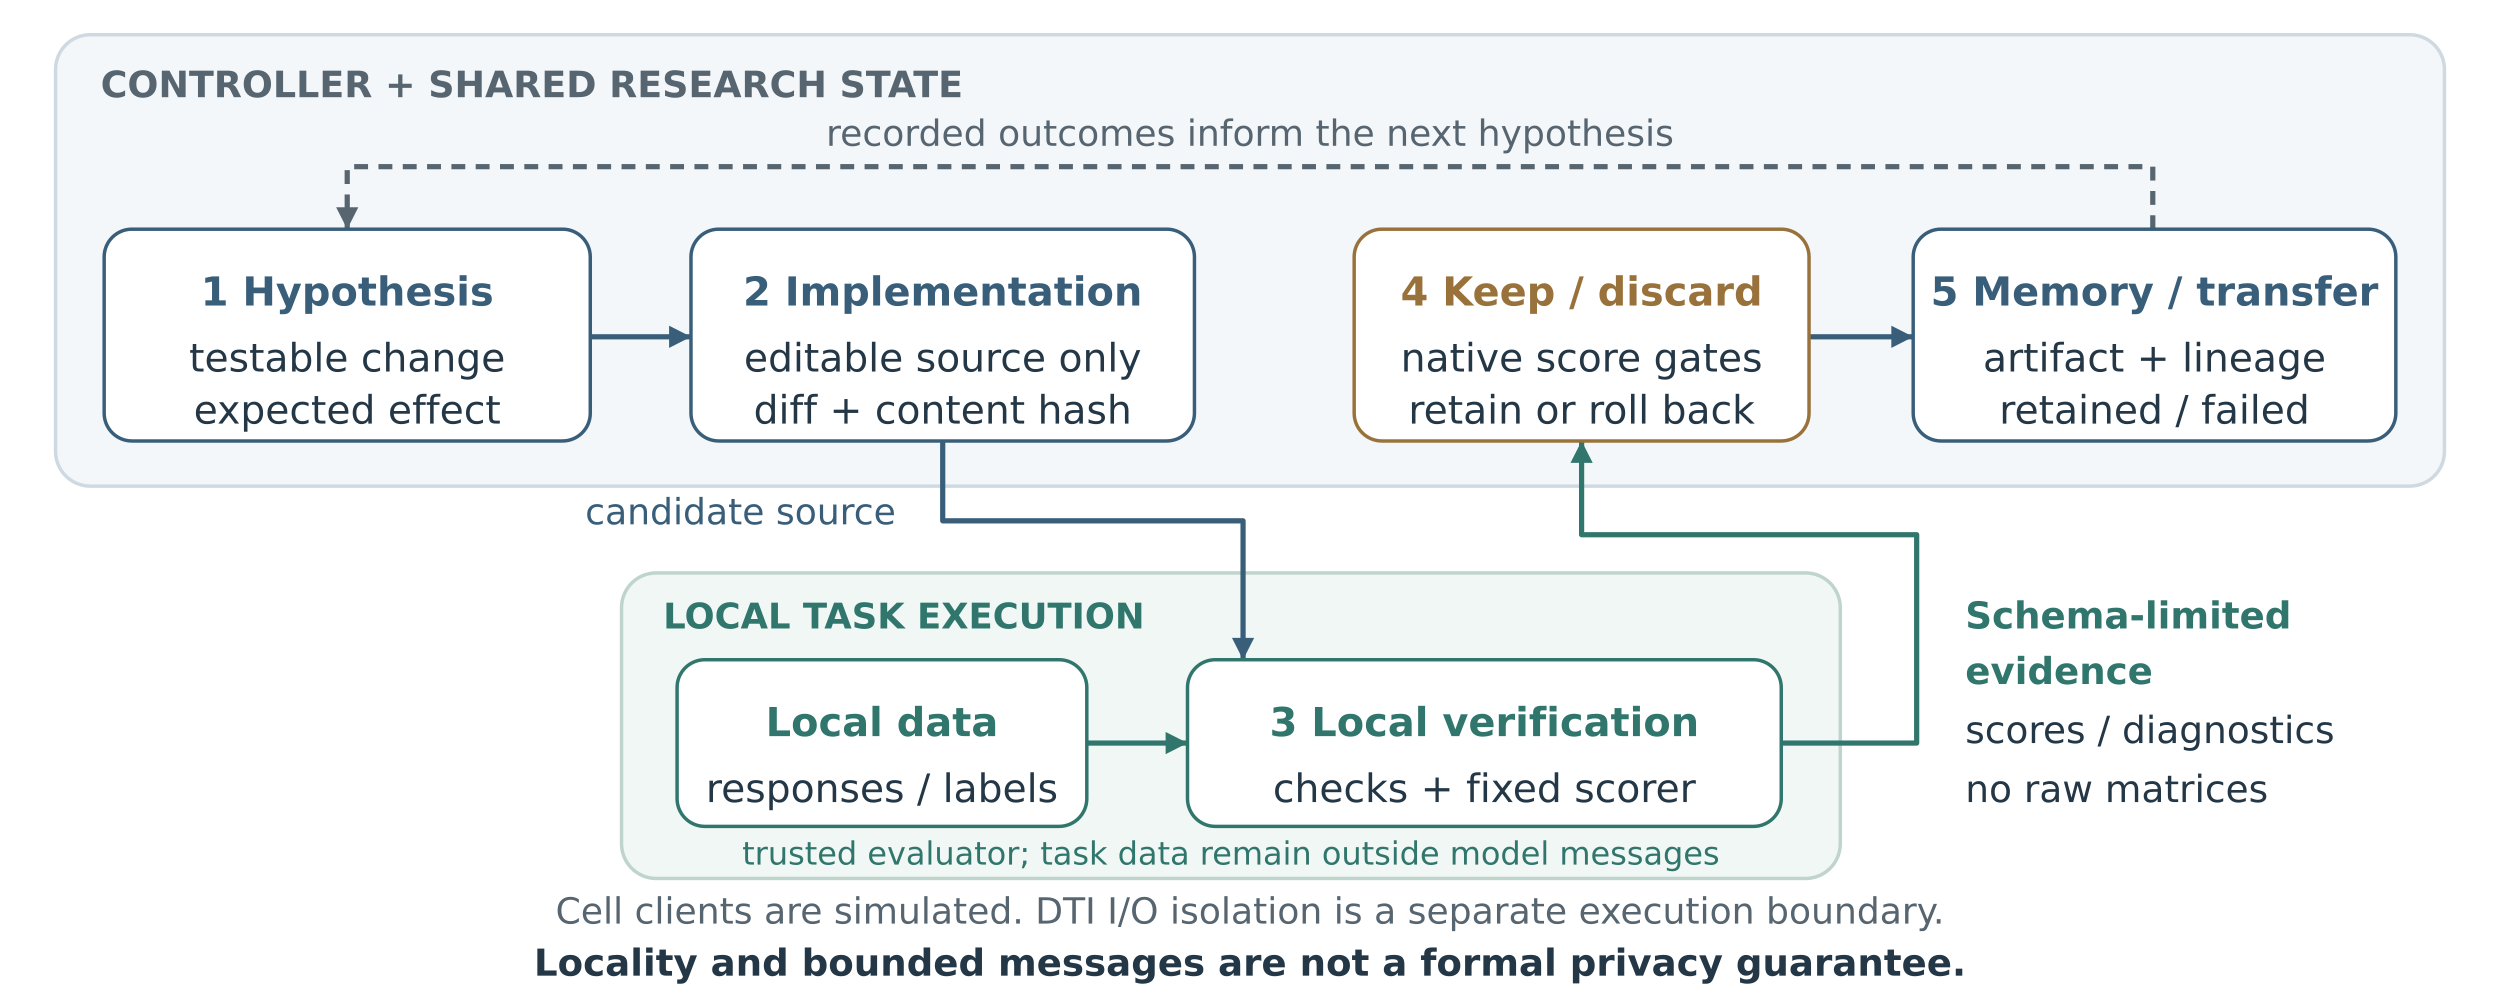
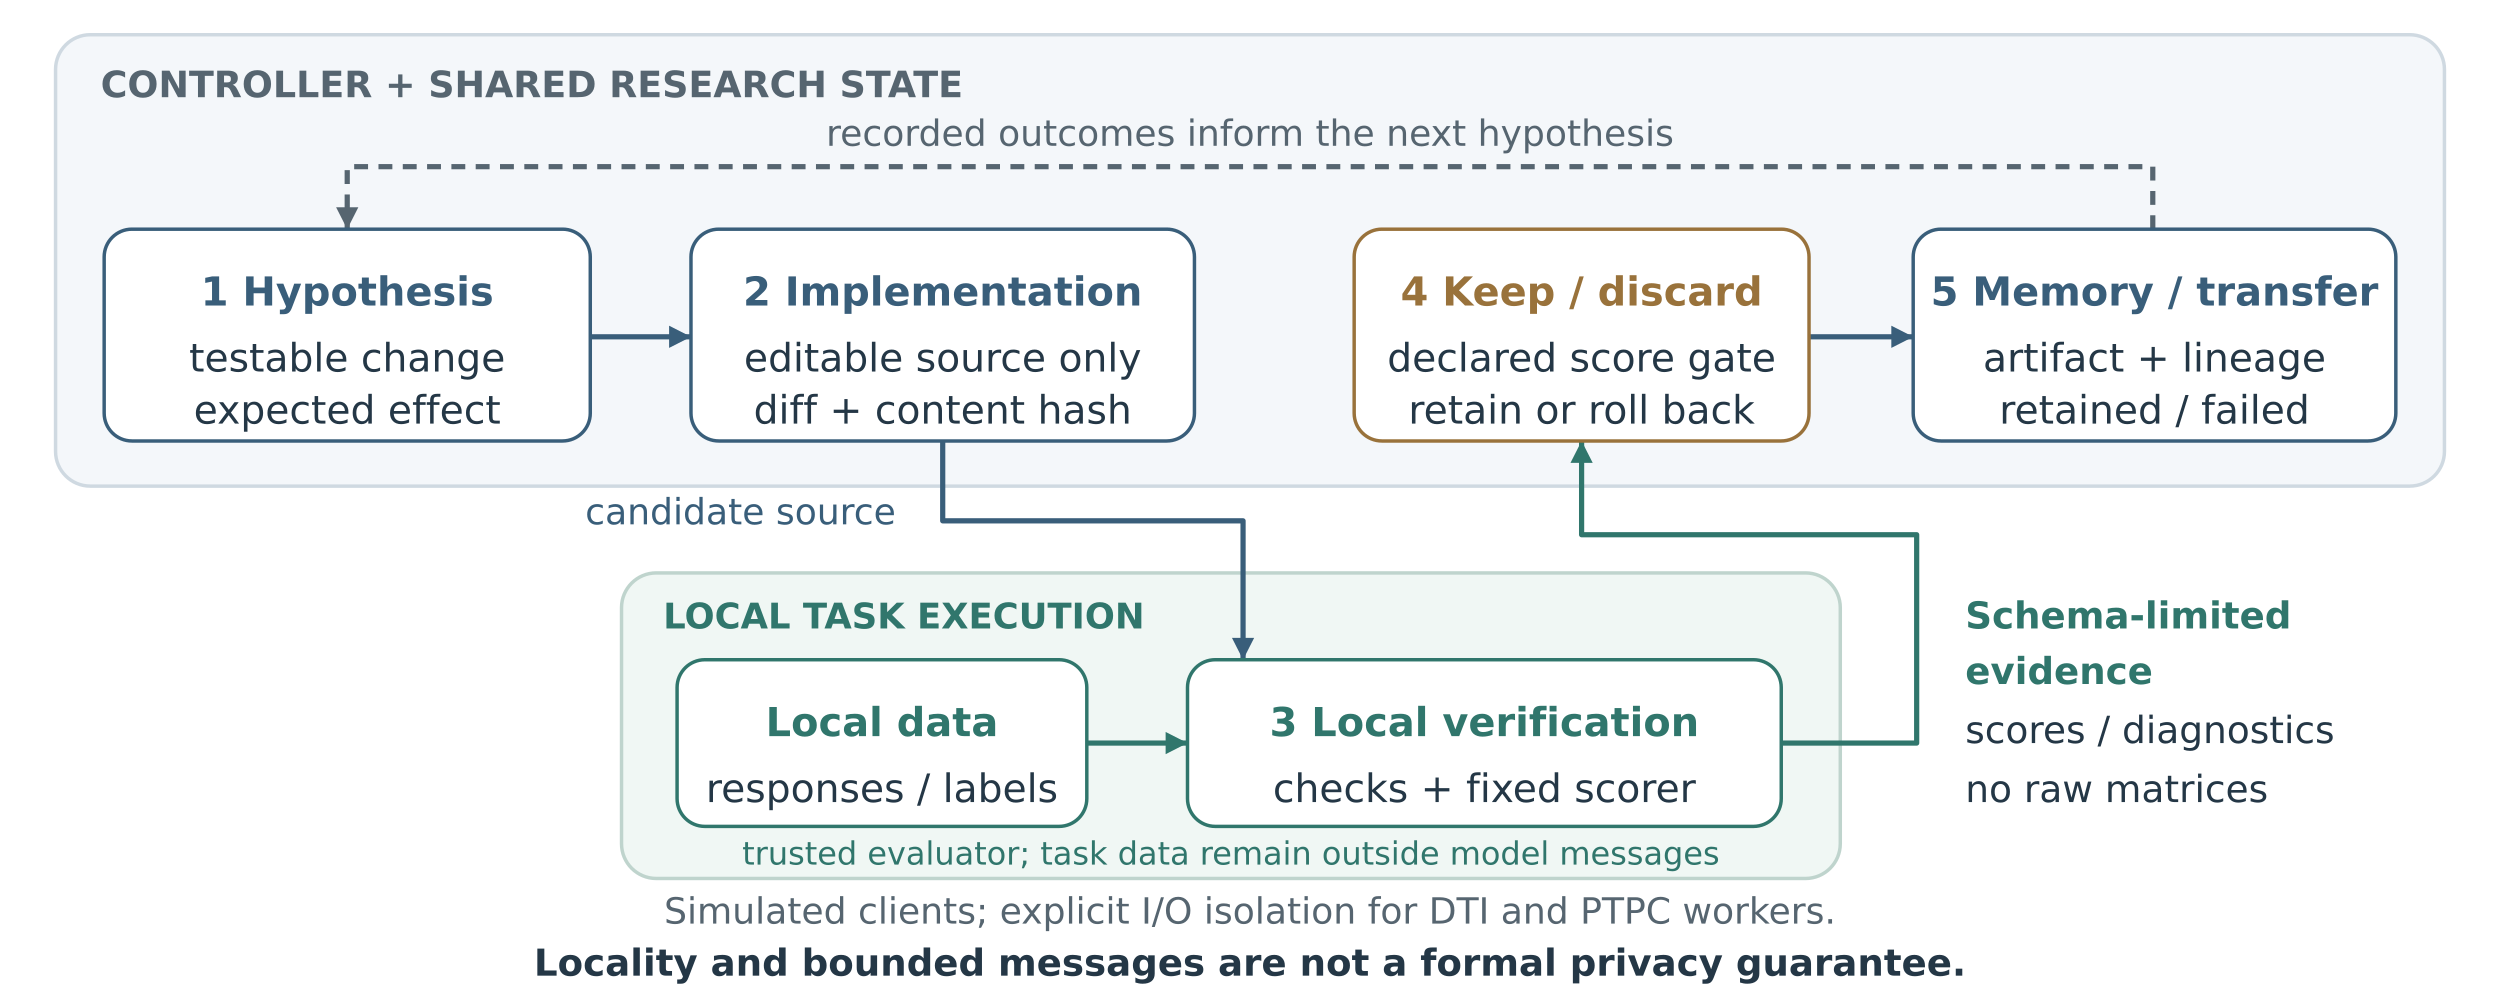
<svg xmlns="http://www.w3.org/2000/svg" width="720pt" height="288pt" viewBox="0 0 720 288" role="img" aria-labelledby="title description">
  <rect width="720" height="288" fill="#FFFFFF" />
  <rect x="16" y="10" width="688" height="130" rx="10" fill="#F4F7FA" stroke="#CFD9E1" stroke-width="1" />
  <text x="29" y="28" font-family="DejaVu Sans, Arial, sans-serif" font-size="10.5" font-weight="700" fill="#566570" text-anchor="start">CONTROLLER + SHARED RESEARCH STATE</text>
  <rect x="179" y="165" width="351" height="88" rx="10" fill="#F0F7F4" stroke="#BFD4CD" stroke-width="1" />
  <text x="191" y="181" font-family="DejaVu Sans, Arial, sans-serif" font-size="10.2" font-weight="700" fill="#30766C" text-anchor="start">LOCAL TASK EXECUTION</text>
  <polyline points="620,66 620,48 100,48 100,66" fill="none" stroke="#566570" stroke-width="1.5" stroke-linejoin="round" stroke-dasharray="4 3" />
  <polygon points="100.000,66.000 103.200,59.700 96.800,59.700" fill="#566570" />
  <text x="360" y="42" font-family="DejaVu Sans, Arial, sans-serif" font-size="10.4" font-weight="400" fill="#566570" text-anchor="middle">recorded outcomes inform the next hypothesis</text>
  <polyline points="170,97 199,97" fill="none" stroke="#395E7A" stroke-width="1.5" stroke-linejoin="round" />
  <polygon points="199.000,97.000 192.700,93.800 192.700,100.200" fill="#395E7A" />
  <polyline points="521,97 551,97" fill="none" stroke="#395E7A" stroke-width="1.5" stroke-linejoin="round" />
  <polygon points="551.000,97.000 544.700,93.800 544.700,100.200" fill="#395E7A" />
  <polyline points="271.5,127 271.5,150 358,150 358,190" fill="none" stroke="#395E7A" stroke-width="1.5" stroke-linejoin="round" />
  <polygon points="358.000,190.000 361.200,183.700 354.800,183.700" fill="#395E7A" />
  <text x="258" y="151" font-family="DejaVu Sans, Arial, sans-serif" font-size="10.4" font-weight="400" fill="#395E7A" text-anchor="end">candidate source</text>
  <polyline points="313,214 342,214" fill="none" stroke="#30766C" stroke-width="1.5" stroke-linejoin="round" />
  <polygon points="342.000,214.000 335.700,210.800 335.700,217.200" fill="#30766C" />
  <polyline points="513,214 552,214 552,154 455.5,154 455.5,127" fill="none" stroke="#30766C" stroke-width="1.5" stroke-linejoin="round" />
  <polygon points="455.500,127.000 452.300,133.300 458.700,133.300" fill="#30766C" />
  <text x="566" y="181" font-family="DejaVu Sans, Arial, sans-serif" font-size="10.7" font-weight="700" fill="#30766C" text-anchor="start">Schema-limited</text>
  <text x="566" y="197" font-family="DejaVu Sans, Arial, sans-serif" font-size="10.7" font-weight="700" fill="#30766C" text-anchor="start">evidence</text>
  <text x="566" y="214" font-family="DejaVu Sans, Arial, sans-serif" font-size="10.8" font-weight="400" fill="#243746" text-anchor="start">scores / diagnostics</text>
  <text x="566" y="231" font-family="DejaVu Sans, Arial, sans-serif" font-size="10.8" font-weight="400" fill="#243746" text-anchor="start">no raw matrices</text>
  <rect x="30" y="66" width="140" height="61" rx="8" fill="white" stroke="#395E7A" stroke-width="1" />
  <text x="100.0" y="88" font-family="DejaVu Sans, Arial, sans-serif" font-size="11.5" font-weight="700" fill="#395E7A" text-anchor="middle">1 Hypothesis</text>
  <text x="100.0" y="107" font-family="DejaVu Sans, Arial, sans-serif" font-size="11.3" font-weight="400" fill="#243746" text-anchor="middle">testable change</text>
  <text x="100.0" y="122" font-family="DejaVu Sans, Arial, sans-serif" font-size="11.3" font-weight="400" fill="#243746" text-anchor="middle">expected effect</text>
  <rect x="199" y="66" width="145" height="61" rx="8" fill="white" stroke="#395E7A" stroke-width="1" />
  <text x="271.5" y="88" font-family="DejaVu Sans, Arial, sans-serif" font-size="11.5" font-weight="700" fill="#395E7A" text-anchor="middle">2 Implementation</text>
  <text x="271.5" y="107" font-family="DejaVu Sans, Arial, sans-serif" font-size="11.3" font-weight="400" fill="#243746" text-anchor="middle">editable source only</text>
  <text x="271.5" y="122" font-family="DejaVu Sans, Arial, sans-serif" font-size="11.3" font-weight="400" fill="#243746" text-anchor="middle">diff + content hash</text>
  <rect x="390" y="66" width="131" height="61" rx="8" fill="white" stroke="#99723B" stroke-width="1" />
  <text x="455.5" y="88" font-family="DejaVu Sans, Arial, sans-serif" font-size="11.5" font-weight="700" fill="#99723B" text-anchor="middle">4 Keep / discard</text>
-   <text x="455.5" y="107" font-family="DejaVu Sans, Arial, sans-serif" font-size="11.3" font-weight="400" fill="#243746" text-anchor="middle">native score gates</text>
+   <text x="455.5" y="107" font-family="DejaVu Sans, Arial, sans-serif" font-size="11.3" font-weight="400" fill="#243746" text-anchor="middle">declared score gate</text>
  <text x="455.5" y="122" font-family="DejaVu Sans, Arial, sans-serif" font-size="11.3" font-weight="400" fill="#243746" text-anchor="middle">retain or roll back</text>
  <rect x="551" y="66" width="139" height="61" rx="8" fill="white" stroke="#395E7A" stroke-width="1" />
  <text x="620.5" y="88" font-family="DejaVu Sans, Arial, sans-serif" font-size="11.5" font-weight="700" fill="#395E7A" text-anchor="middle">5 Memory / transfer</text>
  <text x="620.5" y="107" font-family="DejaVu Sans, Arial, sans-serif" font-size="11.3" font-weight="400" fill="#243746" text-anchor="middle">artifact + lineage</text>
  <text x="620.5" y="122" font-family="DejaVu Sans, Arial, sans-serif" font-size="11.3" font-weight="400" fill="#243746" text-anchor="middle">retained / failed</text>
  <rect x="195" y="190" width="118" height="48" rx="8" fill="white" stroke="#30766C" stroke-width="1" />
  <text x="254.0" y="212" font-family="DejaVu Sans, Arial, sans-serif" font-size="11.5" font-weight="700" fill="#30766C" text-anchor="middle">Local data</text>
  <text x="254.0" y="231" font-family="DejaVu Sans, Arial, sans-serif" font-size="11.3" font-weight="400" fill="#243746" text-anchor="middle">responses / labels</text>
  <rect x="342" y="190" width="171" height="48" rx="8" fill="white" stroke="#30766C" stroke-width="1" />
  <text x="427.5" y="212" font-family="DejaVu Sans, Arial, sans-serif" font-size="11.5" font-weight="700" fill="#30766C" text-anchor="middle">3 Local verification</text>
  <text x="427.5" y="231" font-family="DejaVu Sans, Arial, sans-serif" font-size="11.3" font-weight="400" fill="#243746" text-anchor="middle">checks + fixed scorer</text>
  <text x="354.5" y="249" font-family="DejaVu Sans, Arial, sans-serif" font-size="9.2" font-weight="400" fill="#30766C" text-anchor="middle">trusted evaluator; task data remain outside model messages</text>
-   <text x="360" y="266" font-family="DejaVu Sans, Arial, sans-serif" font-size="10.4" font-weight="400" fill="#566570" text-anchor="middle">Cell clients are simulated. DTI I/O isolation is a separate execution boundary.</text>
+   <text x="360" y="266" font-family="DejaVu Sans, Arial, sans-serif" font-size="10.4" font-weight="400" fill="#566570" text-anchor="middle">Simulated clients; explicit I/O isolation for DTI and PTPC workers.</text>
  <text x="360" y="281" font-family="DejaVu Sans, Arial, sans-serif" font-size="10.7" font-weight="700" fill="#243746" text-anchor="middle">Locality and bounded messages are not a formal privacy guarantee.</text>
</svg>
